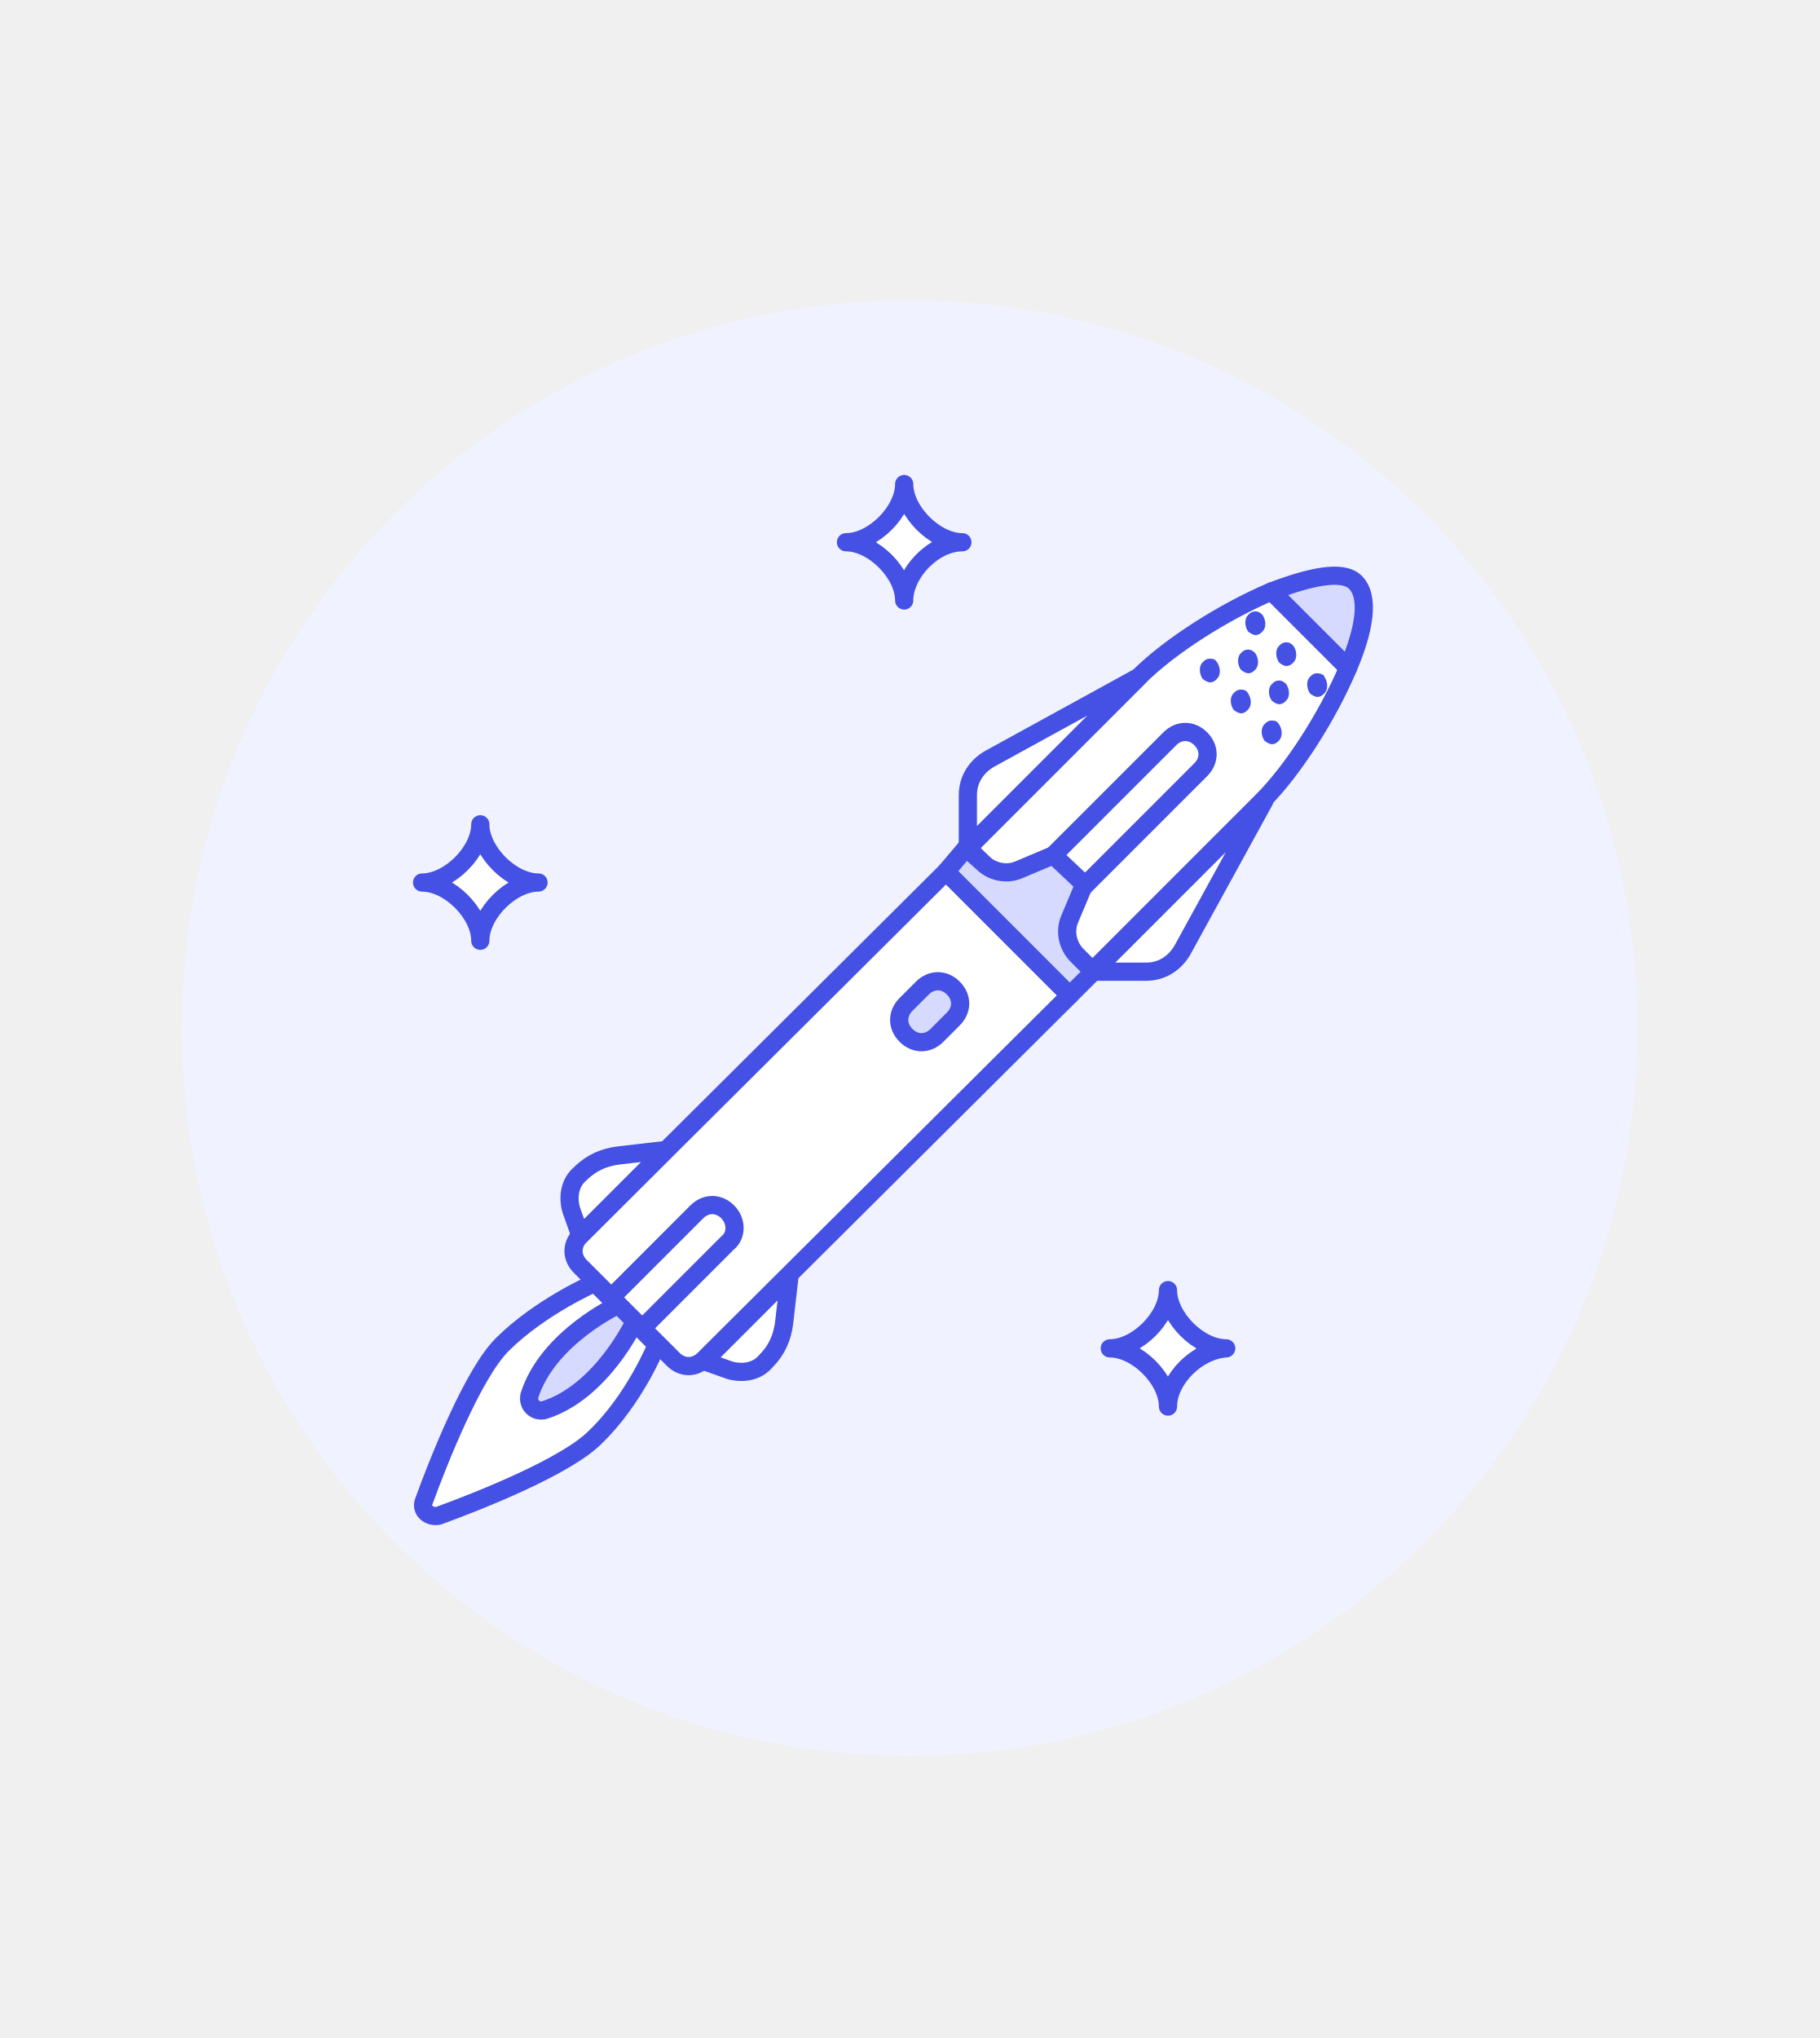
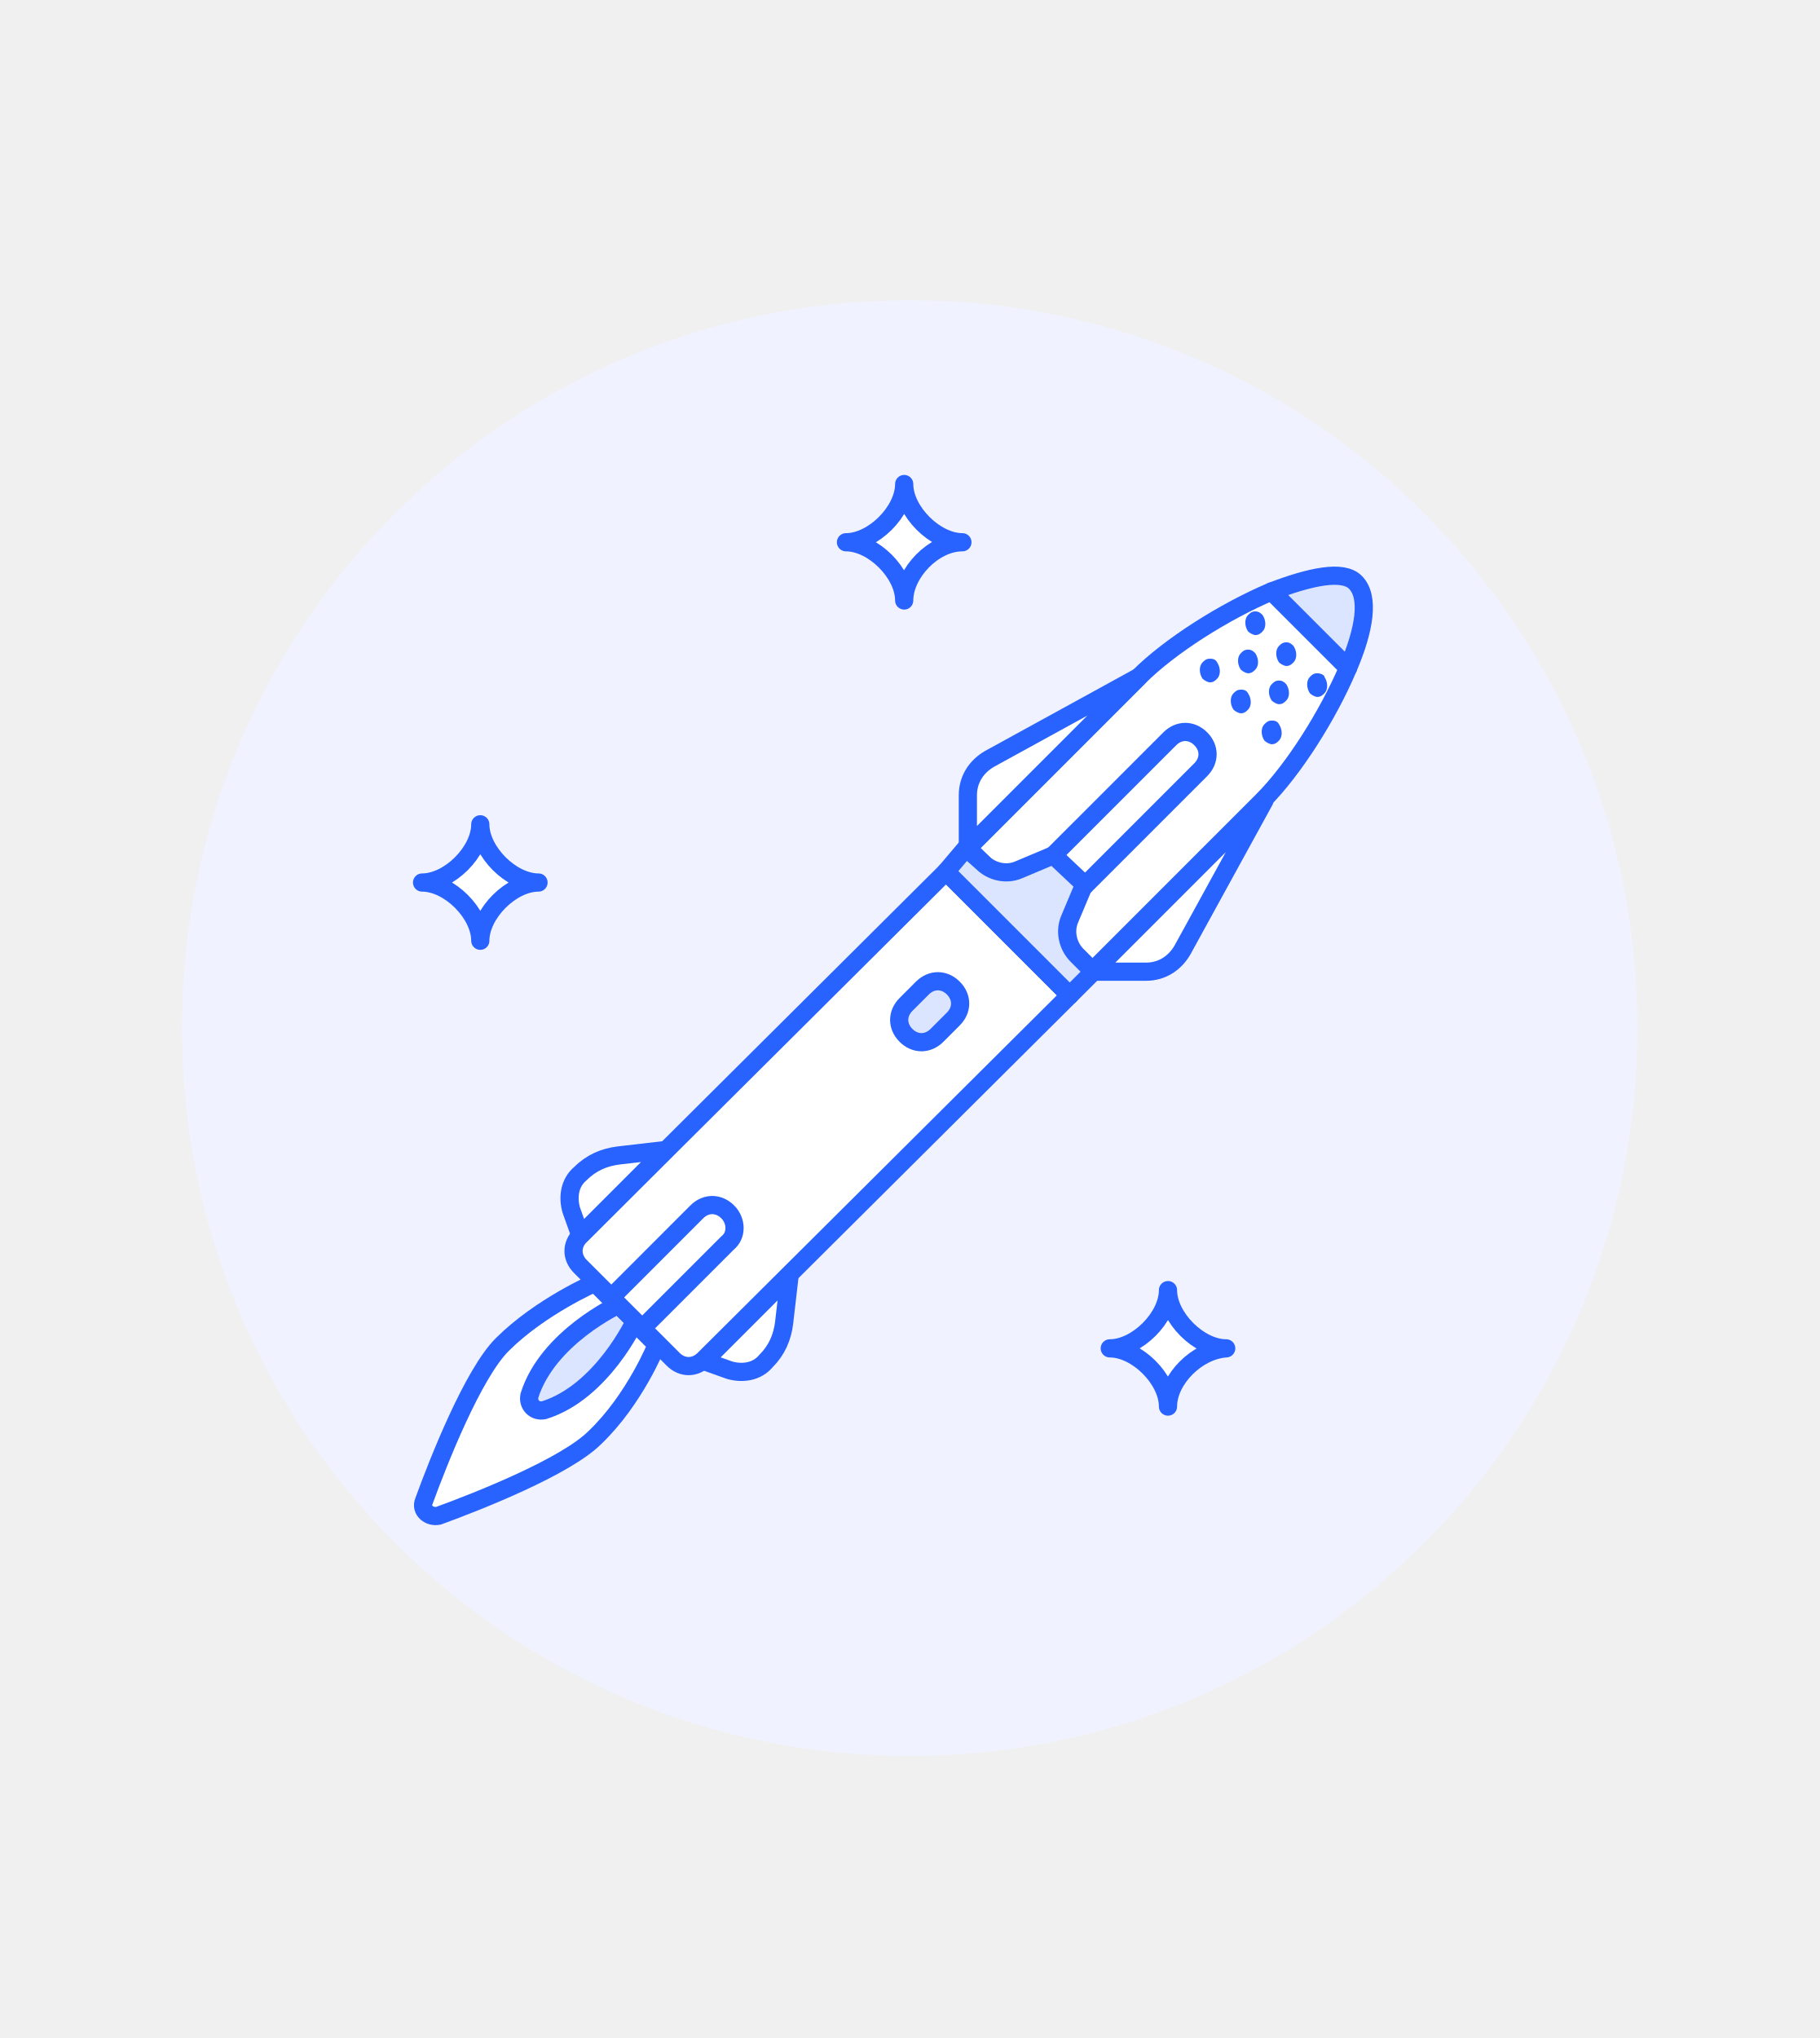
<svg xmlns="http://www.w3.org/2000/svg" xmlns:xlink="http://www.w3.org/1999/xlink" version="1.1" id="Layer_1" x="0px" y="0px" viewBox="0 0 100 112" style="enable-background:new 0 0 100 112;" xml:space="preserve">
  <style type="text/css">
	.st0{clip-path:url(#SVGID_2_);fill:#F0F2FF;}
	.st1{clip-path:url(#SVGID_2_);fill:#FFFFFF;}
- 	.st2{clip-path:url(#SVGID_2_);fill:none;stroke:#4550E5;stroke-linecap:round;stroke-linejoin:round;stroke-miterlimit:10;}
- 	.st3{clip-path:url(#SVGID_2_);fill:#D6DAFF;}
- 	.st4{clip-path:url(#SVGID_2_);fill:#4550E5;}
+ 	.st2{clip-path:url(#SVGID_2_);fill:none;stroke:#2963ff;stroke-linecap:round;stroke-linejoin:round;stroke-miterlimit:10;}
+ 	.st3{clip-path:url(#SVGID_2_);fill:#dce5ff;}
+ 	.st4{clip-path:url(#SVGID_2_);fill:#2963ff;}
</style>
  <g>
    <defs>
      <rect id="SVGID_1_" width="100" height="112" />
    </defs>
    <clipPath id="SVGID_2_">
      <use xlink:href="#SVGID_1_" style="overflow:visible;" />
    </clipPath>
    <path class="st0" d="M90,56.5c0,22.1-17.9,40-40,40c-22.1,0-40-17.9-40-40s17.9-40,40-40C72.1,16.5,90,34.4,90,56.5" />
    <path class="st1" d="M26.4,51.7c0-1.5-1.7-3.2-3.2-3.2c1.5,0,3.2-1.7,3.2-3.2c0,1.5,1.7,3.2,3.2,3.2C28.1,48.5,26.4,50.2,26.4,51.7   " />
    <path class="st2" d="M26.4,51.7c0-1.5-1.7-3.2-3.2-3.2c1.5,0,3.2-1.7,3.2-3.2c0,1.5,1.7,3.2,3.2,3.2C28.1,48.5,26.4,50.2,26.4,51.7   z" />
    <path class="st1" d="M64.2,77.3c0-1.5-1.7-3.2-3.2-3.2c1.5,0,3.2-1.7,3.2-3.2c0,1.5,1.7,3.2,3.2,3.2C65.8,74.2,64.2,75.8,64.2,77.3   " />
    <path class="st2" d="M64.2,77.3c0-1.5-1.7-3.2-3.2-3.2c1.5,0,3.2-1.7,3.2-3.2c0,1.5,1.7,3.2,3.2,3.2C65.8,74.2,64.2,75.8,64.2,77.3   z" />
    <path class="st1" d="M49.7,33c0-1.5-1.7-3.2-3.2-3.2c1.5,0,3.2-1.7,3.2-3.2c0,1.5,1.7,3.2,3.2,3.2C51.3,29.8,49.7,31.5,49.7,33" />
    <path class="st2" d="M49.7,33c0-1.5-1.7-3.2-3.2-3.2c1.5,0,3.2-1.7,3.2-3.2c0,1.5,1.7,3.2,3.2,3.2C51.3,29.8,49.7,31.5,49.7,33z" />
    <path class="st1" d="M58.8,54.7L52,47.9L31.9,67.9c-0.5,0.5-0.5,1.2,0,1.7l5.1,5.1c0.5,0.5,1.2,0.5,1.7,0L58.8,54.7z" />
    <path class="st1" d="M36.1,73.9l-3.4-3.4c0,0-3,1.3-5.1,3.4c-1.6,1.6-3.5,6.4-4.3,8.6c-0.2,0.5,0.3,0.9,0.8,0.8   c2.2-0.8,7-2.7,8.6-4.3C34.9,76.9,36.1,73.9,36.1,73.9" />
    <path class="st2" d="M36.1,73.9l-3.4-3.4c0,0-3,1.3-5.1,3.4c-1.6,1.6-3.5,6.4-4.3,8.6c-0.2,0.5,0.3,0.9,0.8,0.8   c2.2-0.8,7-2.7,8.6-4.3C34.9,76.9,36.1,73.9,36.1,73.9z" />
    <path class="st3" d="M34.9,72.6c0,0-1.8,3.9-5,4.9c-0.5,0.1-0.9-0.3-0.8-0.8c1-3.2,4.9-5,4.9-5L34.9,72.6z" />
    <path class="st2" d="M34.9,72.6c0,0-1.8,3.9-5,4.9c-0.5,0.1-0.9-0.3-0.8-0.8c1-3.2,4.9-5,4.9-5L34.9,72.6z" />
    <path class="st2" d="M58.8,54.7L52,47.9L31.9,67.9c-0.5,0.5-0.5,1.2,0,1.7l5.1,5.1c0.5,0.5,1.2,0.5,1.7,0L58.8,54.7z" />
    <path class="st1" d="M69.9,32.5c-2.6,1.1-5.6,3-7.3,4.7l-9.4,9.4l6.8,6.8l9.4-9.4c1.7-1.7,3.6-4.7,4.7-7.3L69.9,32.5z" />
    <path class="st2" d="M69.9,32.5c-2.6,1.1-5.6,3-7.3,4.7l-9.4,9.4l6.8,6.8l9.4-9.4c1.7-1.7,3.6-4.7,4.7-7.3L69.9,32.5z" />
    <path class="st1" d="M62.6,37.2l-8.2,4.5c-0.7,0.4-1.2,1.1-1.2,2l0,2.9L62.6,37.2z" />
    <path class="st2" d="M62.6,37.2l-8.2,4.5c-0.7,0.4-1.2,1.1-1.2,2l0,2.9L62.6,37.2z" />
    <path class="st1" d="M69.5,44L65,52.2c-0.4,0.7-1.1,1.2-2,1.2l-2.9,0L69.5,44z" />
    <path class="st2" d="M69.5,44L65,52.2c-0.4,0.7-1.1,1.2-2,1.2l-2.9,0L69.5,44z" />
    <path class="st1" d="M66,40.6c-0.5-0.5-1.2-0.5-1.7,0L57.9,47l1.7,1.7l6.4-6.4C66.5,41.8,66.5,41.1,66,40.6" />
    <path class="st2" d="M66,40.6c-0.5-0.5-1.2-0.5-1.7,0L57.9,47l1.7,1.7l6.4-6.4C66.5,41.8,66.5,41.1,66,40.6z" />
    <polygon class="st3" points="60.1,53.4 58.4,51.7 59.6,48.7 57.9,47 54.9,48.3 53.2,46.6 52,47.9 58.8,54.7  " />
    <path class="st2" d="M60.1,53.4l-0.9-0.9c-0.5-0.5-0.7-1.3-0.4-2l0.8-1.9L57.9,47l-1.9,0.8c-0.7,0.3-1.5,0.1-2-0.4l-0.9-0.8   L52,47.9l6.8,6.8L60.1,53.4z" />
    <path class="st4" d="M66.5,36.2c-0.2,0-0.3,0.1-0.4,0.2c-0.2,0.2-0.2,0.6,0,0.9c0.1,0.1,0.3,0.2,0.4,0.2c0.2,0,0.3-0.1,0.4-0.2   c0.2-0.2,0.2-0.6,0-0.9C66.8,36.2,66.6,36.2,66.5,36.2" />
    <path class="st4" d="M68.6,35.7c-0.2,0-0.3,0.1-0.4,0.2c-0.2,0.2-0.2,0.6,0,0.9c0.1,0.1,0.3,0.2,0.4,0.2c0.2,0,0.3-0.1,0.4-0.2   c0.2-0.2,0.2-0.6,0-0.9C68.9,35.8,68.8,35.7,68.6,35.7" />
    <path class="st4" d="M70.3,37.4c-0.2,0-0.3,0.1-0.4,0.2c-0.2,0.2-0.2,0.6,0,0.9c0.1,0.1,0.3,0.2,0.4,0.2c0.2,0,0.3-0.1,0.4-0.2   c0.2-0.2,0.2-0.6,0-0.9C70.6,37.5,70.5,37.4,70.3,37.4" />
    <path class="st4" d="M70.7,35.3c-0.2,0-0.3,0.1-0.4,0.2c-0.2,0.2-0.2,0.6,0,0.9c0.1,0.1,0.3,0.2,0.4,0.2c0.2,0,0.3-0.1,0.4-0.2   c0.2-0.2,0.2-0.6,0-0.9C71,35.4,70.9,35.3,70.7,35.3" />
    <path class="st4" d="M69,33.6c-0.2,0-0.3,0.1-0.4,0.2c-0.2,0.2-0.2,0.6,0,0.9c0.1,0.1,0.3,0.2,0.4,0.2c0.2,0,0.3-0.1,0.4-0.2   c0.2-0.2,0.2-0.6,0-0.9C69.3,33.7,69.2,33.6,69,33.6" />
    <path class="st4" d="M72.4,37c-0.2,0-0.3,0.1-0.4,0.2c-0.2,0.2-0.2,0.6,0,0.9c0.1,0.1,0.3,0.2,0.4,0.2c0.2,0,0.3-0.1,0.4-0.2   c0.2-0.2,0.2-0.6,0-0.9C72.8,37.1,72.6,37,72.4,37" />
    <path class="st4" d="M68.2,37.9c-0.2,0-0.3,0.1-0.4,0.2c-0.2,0.2-0.2,0.6,0,0.9c0.1,0.1,0.3,0.2,0.4,0.2c0.2,0,0.3-0.1,0.4-0.2   c0.2-0.2,0.2-0.6,0-0.9C68.5,37.9,68.3,37.9,68.2,37.9" />
    <path class="st4" d="M69.9,39.6c-0.2,0-0.3,0.1-0.4,0.2c-0.2,0.2-0.2,0.6,0,0.9c0.1,0.1,0.3,0.2,0.4,0.2c0.2,0,0.3-0.1,0.4-0.2   c0.2-0.2,0.2-0.6,0-0.9C70.2,39.6,70,39.6,69.9,39.6" />
    <path class="st3" d="M52.4,56c0.5-0.5,0.5-1.2,0-1.7c-0.5-0.5-1.2-0.5-1.7,0l-0.9,0.9c-0.5,0.5-0.5,1.2,0,1.7   c0.5,0.5,1.2,0.5,1.7,0L52.4,56z" />
    <path class="st2" d="M52.4,56c0.5-0.5,0.5-1.2,0-1.7c-0.5-0.5-1.2-0.5-1.7,0l-0.9,0.9c-0.5,0.5-0.5,1.2,0,1.7   c0.5,0.5,1.2,0.5,1.7,0L52.4,56z" />
    <path class="st1" d="M40,66.6c-0.5-0.5-1.2-0.5-1.7,0l-4.7,4.7l1.7,1.7l4.7-4.7C40.5,67.9,40.5,67.1,40,66.6" />
    <path class="st1" d="M40.3,67.2c-0.1-0.2-0.1-0.4-0.3-0.6c-0.5-0.5-1.2-0.5-1.7,0l-4.7,4.7l0.9,0.9l4.7-4.7   C39.5,67.2,39.9,67.1,40.3,67.2" />
    <path class="st2" d="M40,66.6c-0.5-0.5-1.2-0.5-1.7,0l-4.7,4.7l1.7,1.7l4.7-4.7C40.5,67.9,40.5,67.1,40,66.6z" />
    <path class="st1" d="M31.9,67.9l-0.5-1.4c-0.2-0.7-0.1-1.5,0.5-2c0.6-0.6,1.3-0.9,2.1-1l2.6-0.3L31.9,67.9z" />
    <path class="st2" d="M31.9,67.9l-0.5-1.4c-0.2-0.7-0.1-1.5,0.5-2c0.6-0.6,1.3-0.9,2.1-1l2.6-0.3L31.9,67.9z" />
    <path class="st1" d="M38.7,74.8l1.4,0.5c0.7,0.2,1.5,0.1,2-0.5c0.6-0.6,0.9-1.3,1-2.1l0.3-2.6L38.7,74.8z" />
    <path class="st2" d="M38.7,74.8l1.4,0.5c0.7,0.2,1.5,0.1,2-0.5c0.6-0.6,0.9-1.3,1-2.1l0.3-2.6L38.7,74.8z" />
    <path class="st3" d="M69.9,32.5l4.2,4.2c0.9-2.1,1.2-3.9,0.4-4.7C73.8,31.3,72,31.7,69.9,32.5" />
    <path class="st2" d="M69.9,32.5l4.2,4.2c0.9-2.1,1.2-3.9,0.4-4.7C73.8,31.3,72,31.7,69.9,32.5z" />
  </g>
</svg>
